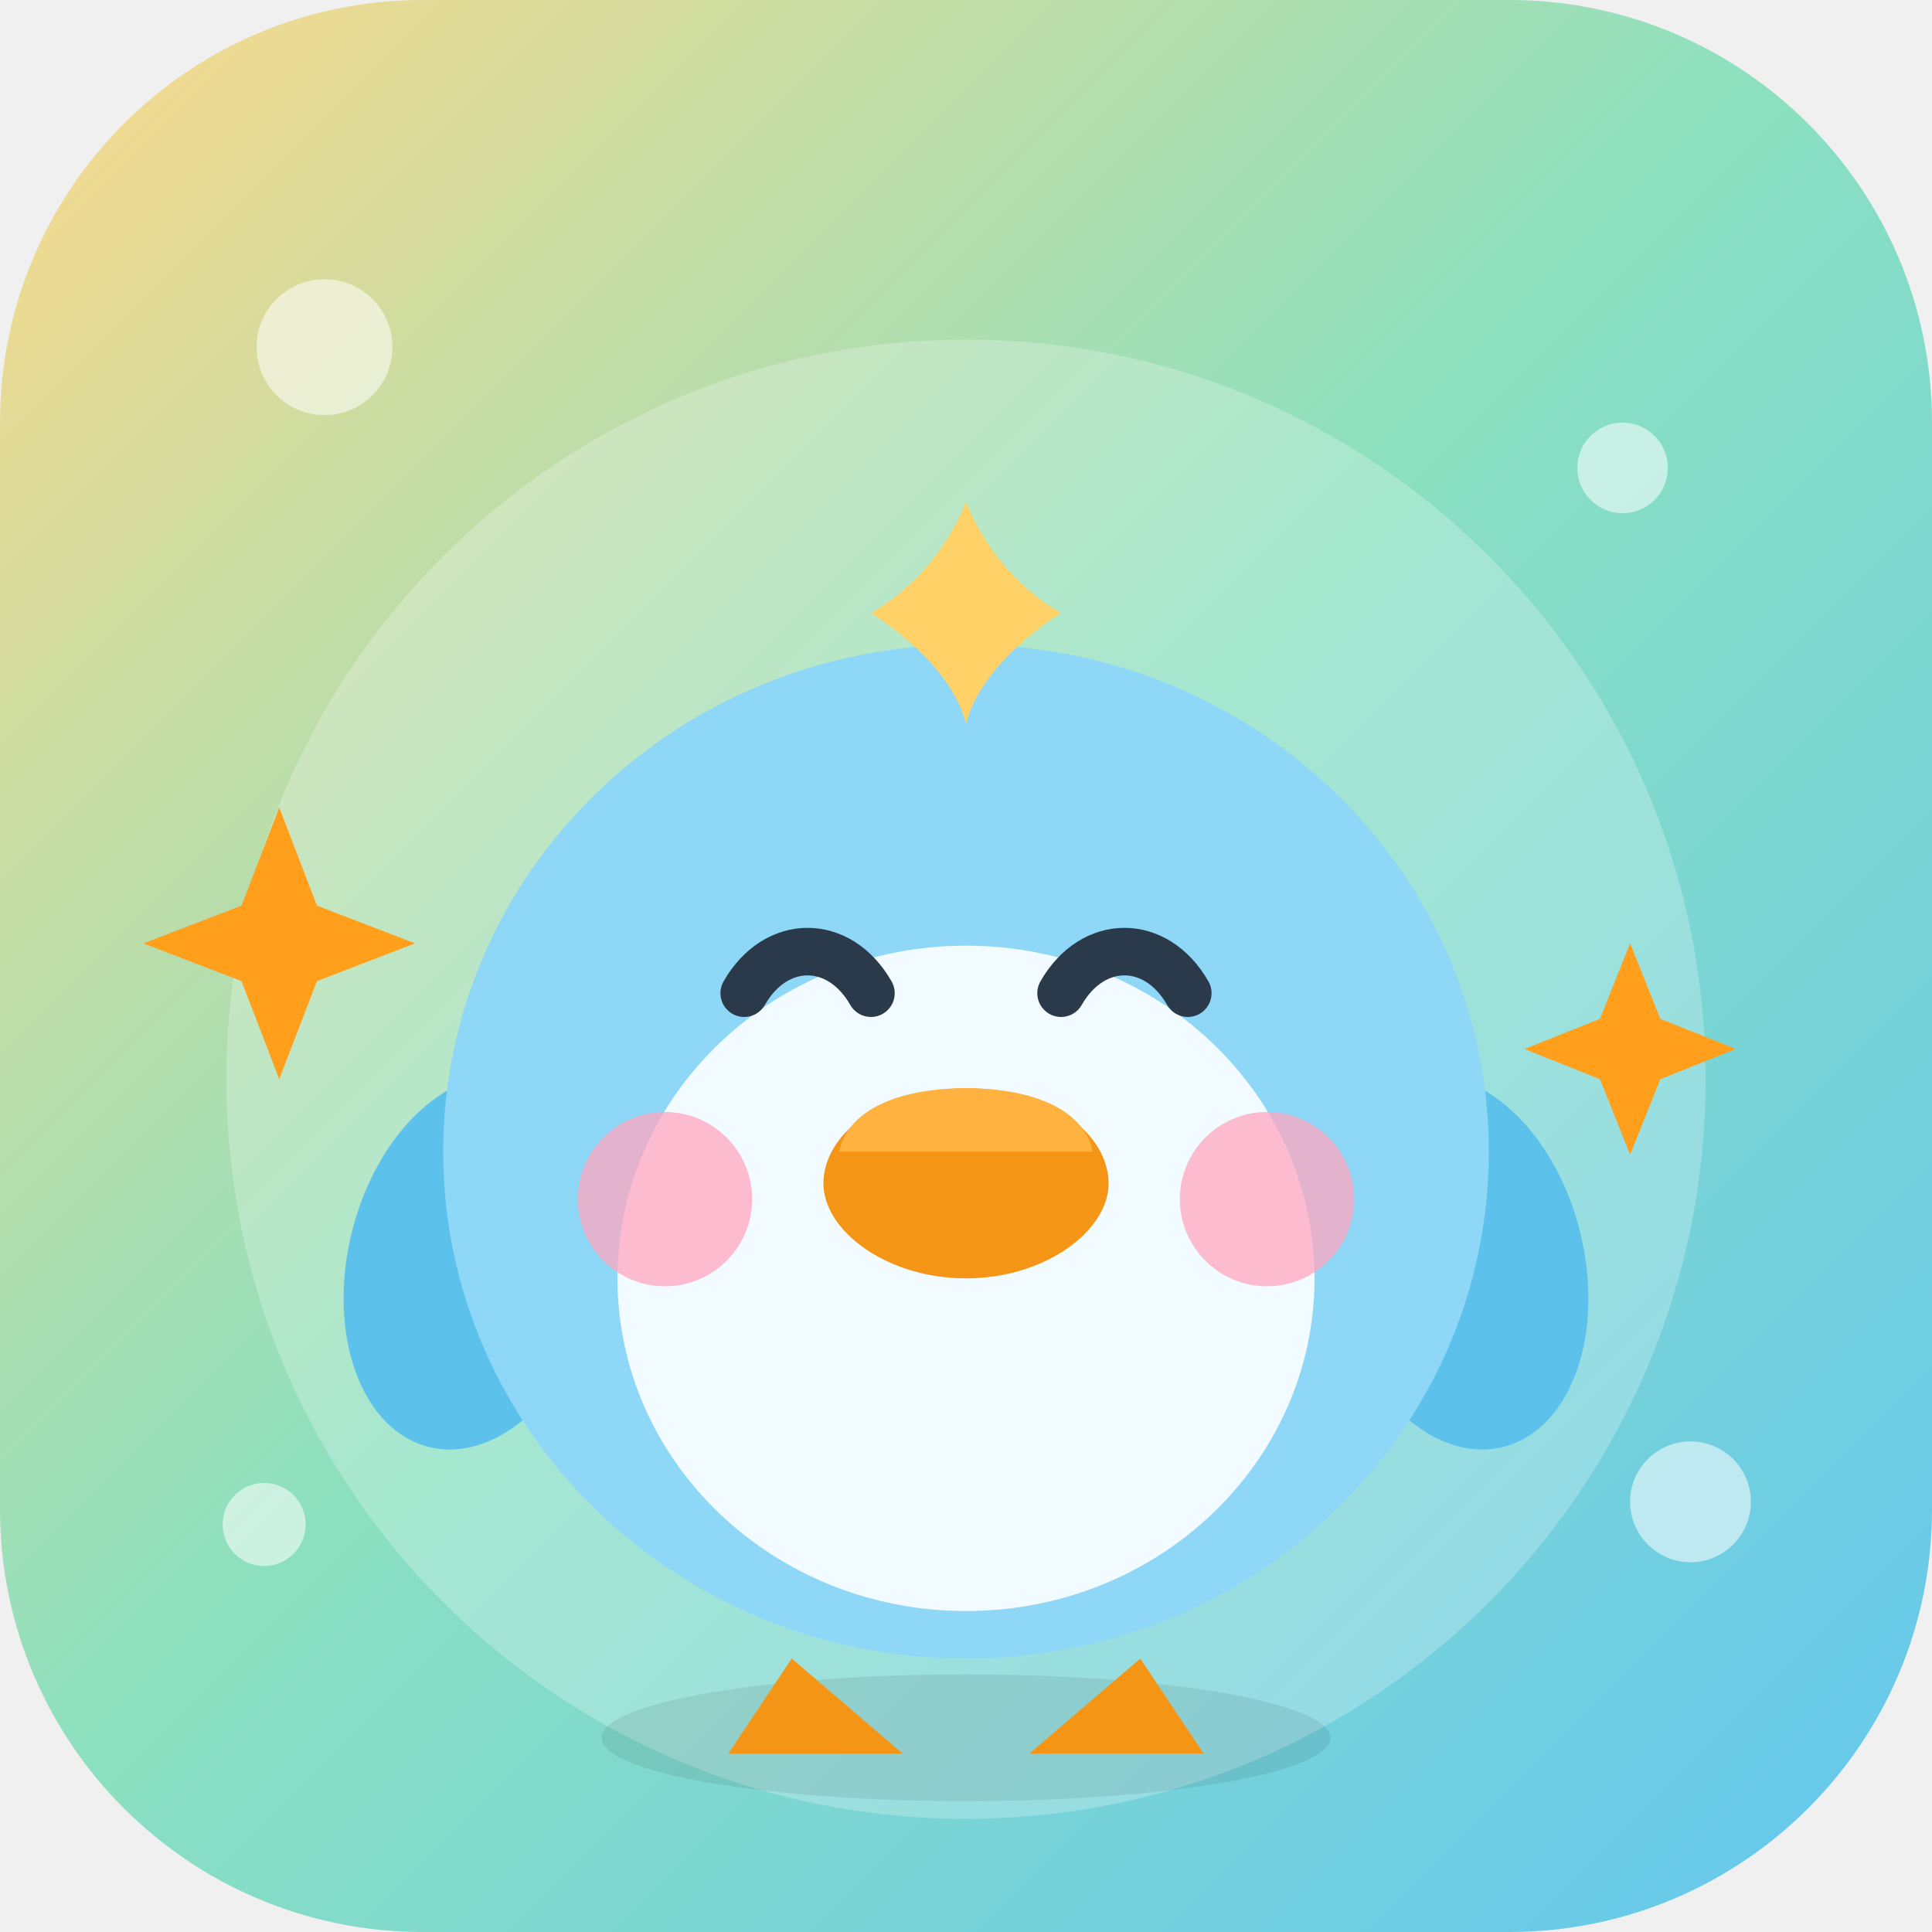
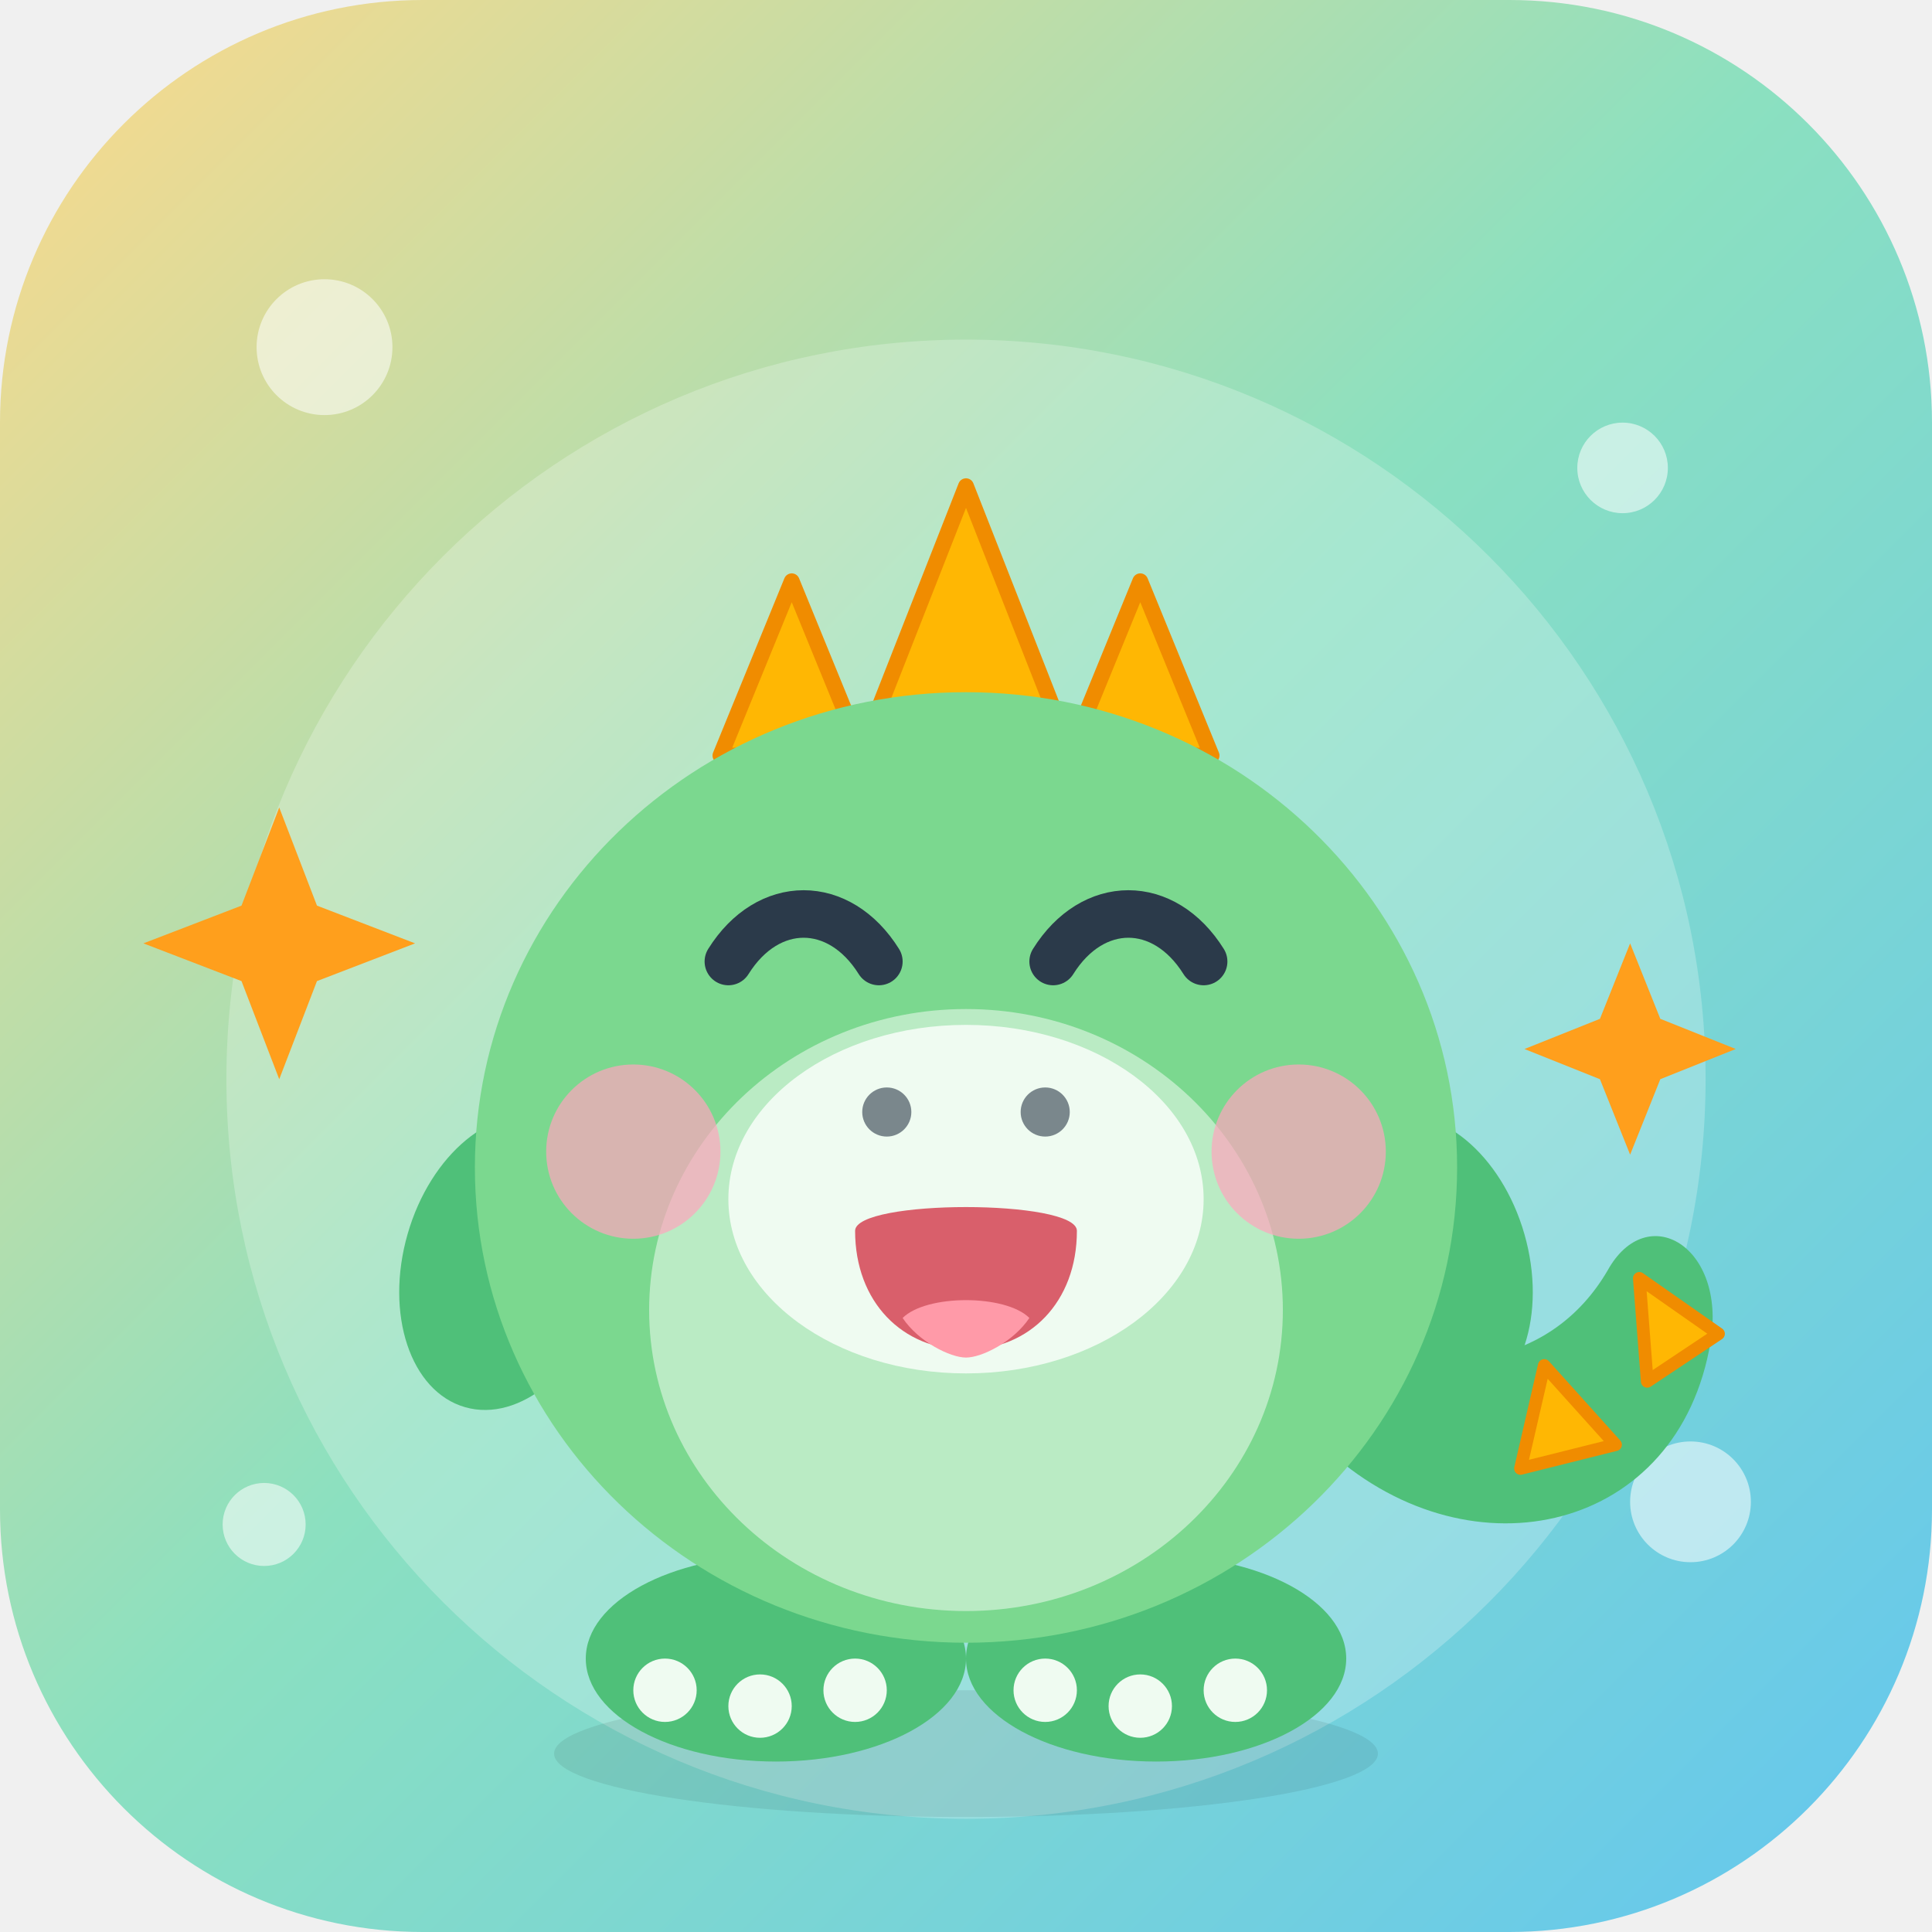
<svg xmlns="http://www.w3.org/2000/svg" viewBox="0 0 512 512" width="512" height="512" role="img" aria-label="きっずトライ">
  <defs>
    <linearGradient id="bg" x1="0" y1="0" x2="1" y2="1">
      <stop offset="0" stop-color="#ffd98a" />
      <stop offset=".48" stop-color="#8be0c0" />
      <stop offset="1" stop-color="#63c6f0" />
    </linearGradient>
  </defs>
  <rect width="512" height="512" rx="112" fill="url(#bg)" />
  <circle cx="256" cy="286" r="196" fill="#fff" opacity=".24" />
  <g fill="#fff" opacity=".55">
    <circle cx="86" cy="92" r="18" />
    <circle cx="430" cy="124" r="12" />
    <circle cx="448" cy="398" r="16" />
    <circle cx="70" cy="404" r="11" />
  </g>
  <g transform="translate(46.08 70.08) scale(2.0992)">
    <g transform="">
-       <ellipse cx="100" cy="186" rx="46" ry="8" fill="#000" opacity=".08" />
-       <path d="M78 176l-8 12h22z" fill="#f59516" />
-       <path d="M122 176l8 12h-22z" fill="#f59516" />
-       <ellipse cx="38" cy="126" rx="16" ry="24" fill="#5cc2ec" transform="rotate(14 38 126)" />
-       <ellipse cx="162" cy="126" rx="16" ry="24" fill="#5cc2ec" transform="rotate(-14 162 126)" />
-       <ellipse cx="100" cy="112" rx="66" ry="64" fill="#8ed7f7" />
-       <ellipse cx="100" cy="128" rx="44" ry="42" fill="#f2fbff" />
-       <path d="M100 30c-4 10-12 14-12 14s10 6 12 14c2-8 12-14 12-14s-8-4-12-14z" fill="#ffd166" />
-       <circle cx="62" cy="118" r="11" fill="#ffa5be" opacity=".75" />
-       <circle cx="138" cy="118" r="11" fill="#ffa5be" opacity=".75" />
-       <path d="M72 92c4-7 12-7 16 0" fill="none" stroke="#2b3a4a" stroke-width="6" stroke-linecap="round" />
-       <path d="M112 92c4-7 12-7 16 0" fill="none" stroke="#2b3a4a" stroke-width="6" stroke-linecap="round" />
-       <path d="M100 104c11 0 18 6 18 12s-8 12-18 12-18-6-18-12 7-12 18-12z" fill="#f59516" />
-       <path d="M84 112h32c-1-5-7-8-16-8s-15 3-16 8z" fill="#ffb23f" />
+       <ellipse cx="100" cy="188" rx="52" ry="8" fill="#000" opacity=".08" />
+       <g>
+         <path d="M146 150c18 16 44 10 48-14 2-12-8-18-13-9-7 12-21 14-33 8z" fill="#4fc079" />
+         <g fill="#ffb703" stroke="#f08c00" stroke-width="1.6" stroke-linejoin="round">
+           <path d="M170 152l3-13 9 10z" />
+           <path d="M186 141l-1-13 10 7z" />
+         </g>
+       </g>
+       <g fill="#4fc079">
+         <ellipse cx="76" cy="176" rx="24" ry="13" />
+         <ellipse cx="124" cy="176" rx="24" ry="13" />
+       </g>
+       <g fill="#effbf1">
+         <circle cx="62" cy="180" r="4" />
+         <circle cx="74" cy="182" r="4" />
+         <circle cx="86" cy="180" r="4" />
+         <circle cx="110" cy="180" r="4" />
+         <circle cx="122" cy="182" r="4" />
+         <circle cx="134" cy="180" r="4" />
+       </g>
+       <g fill="#4fc079">
+         <ellipse cx="42" cy="126" rx="13" ry="19" transform="rotate(16 42 126)" />
+         <ellipse cx="158" cy="126" rx="13" ry="19" transform="rotate(-16 158 126)" />
+       </g>
+       <g fill="#ffb703" stroke="#f08c00" stroke-width="2" stroke-linejoin="round">
+         <path d="M69 62l9-22 9 22z" />
+         <path d="M89 56l11-28 11 28z" />
+         <path d="M113 62l9-22 9 22z" />
+       </g>
+       <ellipse cx="100" cy="114" rx="62" ry="60" fill="#7bd88f" />
+       <ellipse cx="100" cy="132" rx="40" ry="38" fill="#effbf1" opacity=".55" />
+       <circle cx="58" cy="112" r="11" fill="#ffa5be" opacity=".7" />
+       <circle cx="142" cy="112" r="11" fill="#ffa5be" opacity=".7" />
+       <ellipse cx="100" cy="118" rx="30" ry="22" fill="#effbf1" />
+       <circle cx="90" cy="107" r="3.1" fill="#2b3a4a" opacity=".6" />
+       <circle cx="110" cy="107" r="3.1" fill="#2b3a4a" opacity=".6" />
+       <path d="M86 122c0-4 28-4 28 0 0 9-6 15-14 15s-14-6-14-15z" fill="#d95f6b" />
+       <path d="M92 133c3-3 13-3 16 0-2 3-6 5-8 5s-6-2-8-5z" fill="#ff9aa8" />
+       <path d="M70 88c5-8 14-8 19 0" fill="none" stroke="#2b3a4a" stroke-width="6" stroke-linecap="round" />
+       <path d="M111 88c5-8 14-8 19 0" fill="none" stroke="#2b3a4a" stroke-width="6" stroke-linecap="round" />
    </g>
  </g>
  <g fill="#ff9f1c">
    <path d="M74 214l10 26 26 10-26 10-10 26-10-26-26-10 26-10z" />
    <path d="M432 250l8 20 20 8-20 8-8 20-8-20-20-8 20-8z" />
  </g>
</svg>
